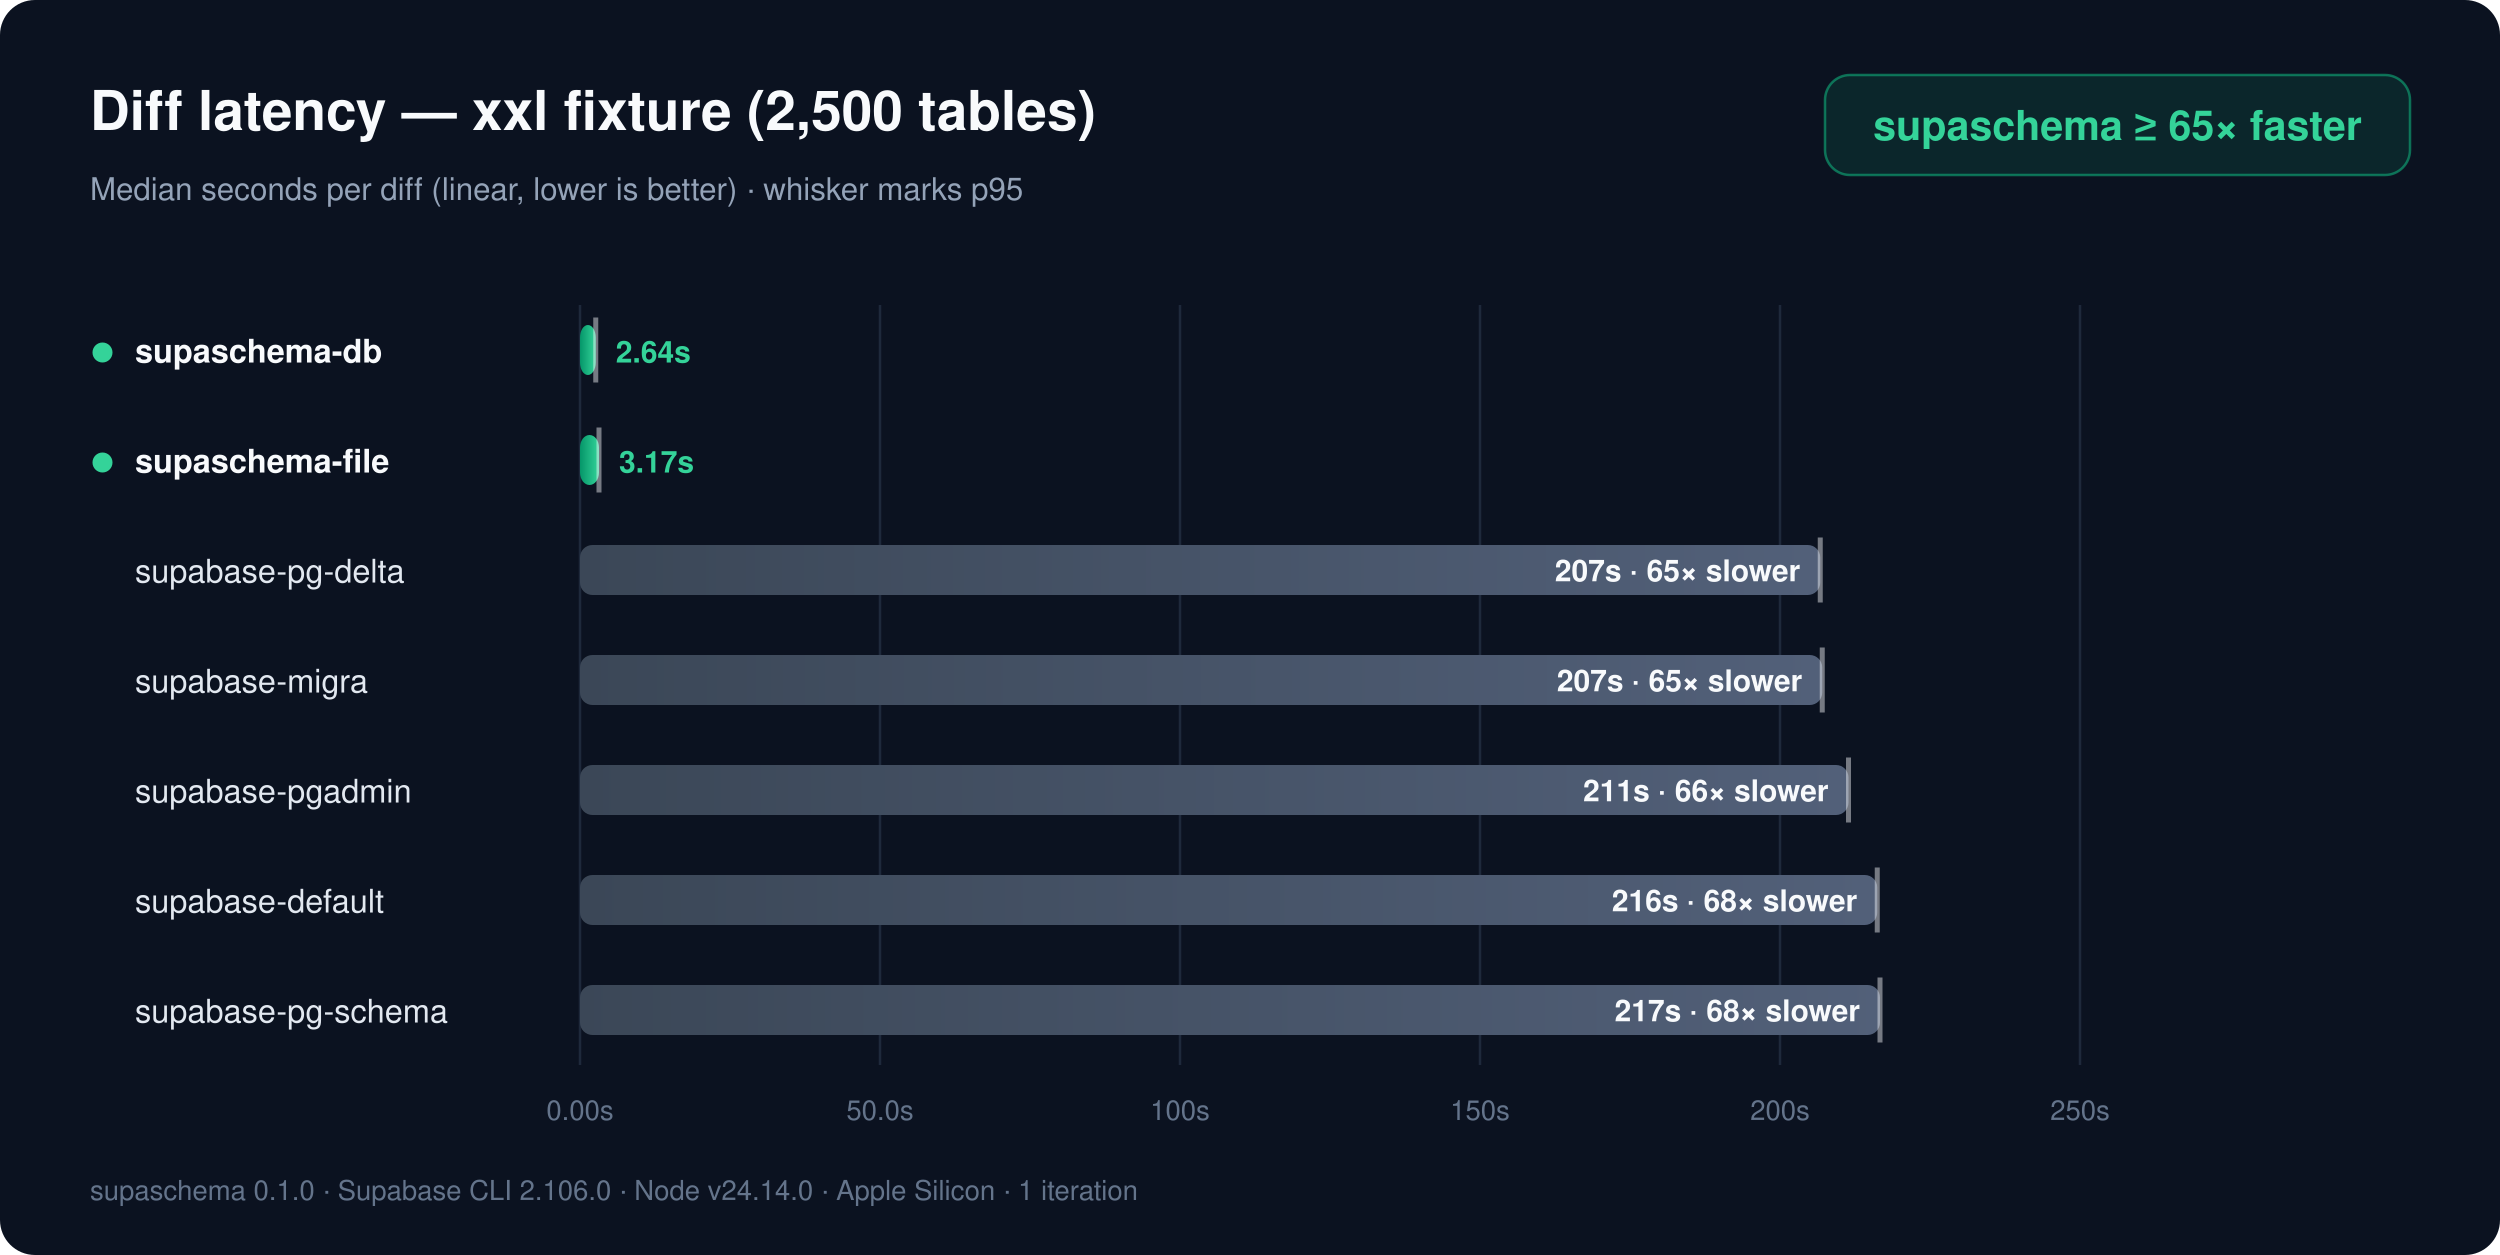
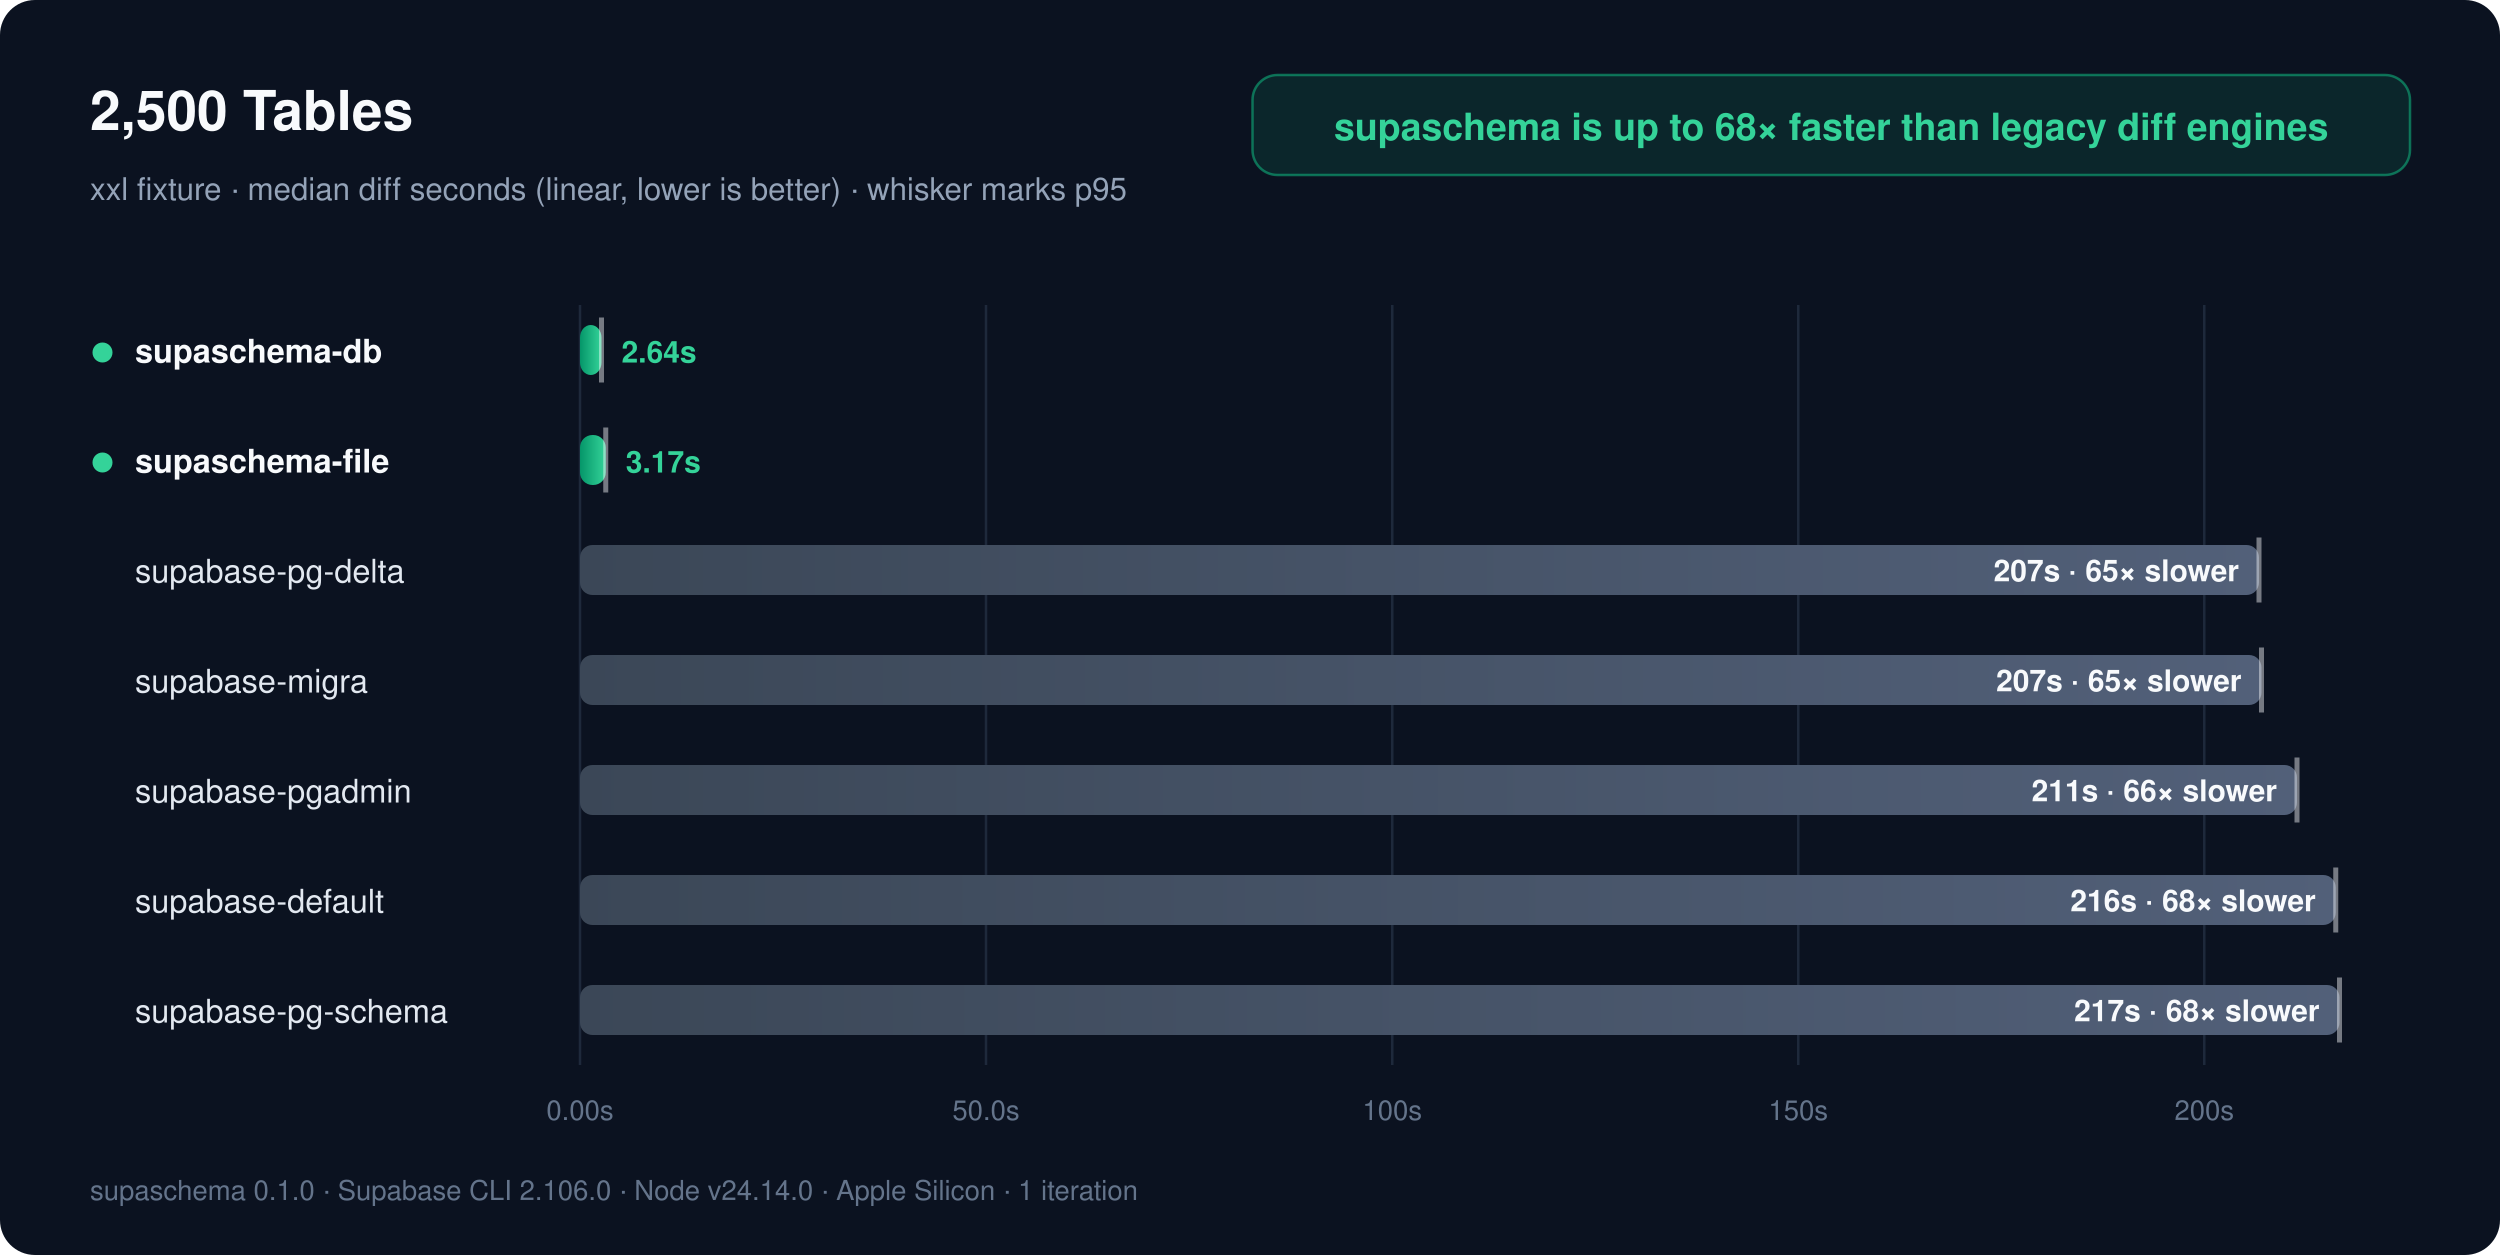
<svg xmlns="http://www.w3.org/2000/svg" width="1000" height="502" viewBox="0 0 1000 502" role="img">
  <defs>
    <linearGradient id="supaGradient" x1="0" y1="0" x2="1" y2="0">
      <stop offset="0%" stop-color="#059669" />
      <stop offset="100%" stop-color="#34d399" />
    </linearGradient>
    <linearGradient id="slateGradient" x1="0" y1="0" x2="1" y2="0">
      <stop offset="0%" stop-color="#3b4757" />
      <stop offset="100%" stop-color="#526079" />
    </linearGradient>
  </defs>
  <rect width="100%" height="100%" rx="14" fill="#0b1220" />
-   <text x="36.0" y="52.0" fill="#f8fafc" font-family="ui-sans-serif, system-ui, 'Segoe UI', Helvetica, Arial, sans-serif" font-size="22" font-weight="700">Diff latency — xxl fixture (2,500 tables)</text>
-   <text x="36.0" y="80.0" fill="#94a3b8" font-family="ui-sans-serif, system-ui, 'Segoe UI', Helvetica, Arial, sans-serif" font-size="12.5" font-weight="400">Median seconds per diff (linear, lower is better) · whisker marks p95</text>
-   <rect x="730" y="30" width="234" height="40" rx="10" fill="rgba(16,185,129,0.12)" stroke="#10b981" stroke-opacity="0.55" />
-   <text x="847.0" y="56.0" fill="#34d399" font-family="ui-sans-serif, system-ui, 'Segoe UI', Helvetica, Arial, sans-serif" font-size="16.5" font-weight="700" text-anchor="middle">supaschema ≥ 65× faster</text>
+   <text x="36.0" y="52.0" fill="#f8fafc" font-family="ui-sans-serif, system-ui, 'Segoe UI', Helvetica, Arial, sans-serif" font-size="22" font-weight="700">2,500 Tables</text>
+   <text x="36.0" y="80.0" fill="#94a3b8" font-family="ui-sans-serif, system-ui, 'Segoe UI', Helvetica, Arial, sans-serif" font-size="12.5" font-weight="400">xxl fixture · median diff seconds (linear, lower is better) · whisker marks p95</text>
+   <rect x="501" y="30" width="463" height="40" rx="10" fill="rgba(16,185,129,0.12)" stroke="#10b981" stroke-opacity="0.55" />
+   <text x="732.5" y="56.0" fill="#34d399" font-family="ui-sans-serif, system-ui, 'Segoe UI', Helvetica, Arial, sans-serif" font-size="15" font-weight="700" text-anchor="middle">supaschema is up to 68× faster than legacy diff engines</text>
  <line x1="232.0" y1="122" x2="232.0" y2="426" stroke="#1e293b" stroke-width="1" />
  <text x="232.0" y="448.0" fill="#64748b" font-family="ui-sans-serif, system-ui, 'Segoe UI', Helvetica, Arial, sans-serif" font-size="11" font-weight="400" text-anchor="middle">0.00s</text>
-   <line x1="352.0" y1="122" x2="352.0" y2="426" stroke="#1e293b" stroke-width="1" />
-   <text x="352.0" y="448.0" fill="#64748b" font-family="ui-sans-serif, system-ui, 'Segoe UI', Helvetica, Arial, sans-serif" font-size="11" font-weight="400" text-anchor="middle">50.0s</text>
-   <line x1="472.0" y1="122" x2="472.0" y2="426" stroke="#1e293b" stroke-width="1" />
-   <text x="472.0" y="448.0" fill="#64748b" font-family="ui-sans-serif, system-ui, 'Segoe UI', Helvetica, Arial, sans-serif" font-size="11" font-weight="400" text-anchor="middle">100s</text>
-   <line x1="592.0" y1="122" x2="592.0" y2="426" stroke="#1e293b" stroke-width="1" />
-   <text x="592.0" y="448.0" fill="#64748b" font-family="ui-sans-serif, system-ui, 'Segoe UI', Helvetica, Arial, sans-serif" font-size="11" font-weight="400" text-anchor="middle">150s</text>
-   <line x1="712.0" y1="122" x2="712.0" y2="426" stroke="#1e293b" stroke-width="1" />
-   <text x="712.0" y="448.0" fill="#64748b" font-family="ui-sans-serif, system-ui, 'Segoe UI', Helvetica, Arial, sans-serif" font-size="11" font-weight="400" text-anchor="middle">200s</text>
-   <line x1="832.0" y1="122" x2="832.0" y2="426" stroke="#1e293b" stroke-width="1" />
-   <text x="832.0" y="448.0" fill="#64748b" font-family="ui-sans-serif, system-ui, 'Segoe UI', Helvetica, Arial, sans-serif" font-size="11" font-weight="400" text-anchor="middle">250s</text>
+   <line x1="394.4" y1="122" x2="394.4" y2="426" stroke="#1e293b" stroke-width="1" />
+   <text x="394.4" y="448.0" fill="#64748b" font-family="ui-sans-serif, system-ui, 'Segoe UI', Helvetica, Arial, sans-serif" font-size="11" font-weight="400" text-anchor="middle">50.0s</text>
+   <line x1="556.9" y1="122" x2="556.9" y2="426" stroke="#1e293b" stroke-width="1" />
+   <text x="556.9" y="448.0" fill="#64748b" font-family="ui-sans-serif, system-ui, 'Segoe UI', Helvetica, Arial, sans-serif" font-size="11" font-weight="400" text-anchor="middle">100s</text>
+   <line x1="719.3" y1="122" x2="719.3" y2="426" stroke="#1e293b" stroke-width="1" />
+   <text x="719.3" y="448.0" fill="#64748b" font-family="ui-sans-serif, system-ui, 'Segoe UI', Helvetica, Arial, sans-serif" font-size="11" font-weight="400" text-anchor="middle">150s</text>
+   <line x1="881.7" y1="122" x2="881.7" y2="426" stroke="#1e293b" stroke-width="1" />
+   <text x="881.7" y="448.0" fill="#64748b" font-family="ui-sans-serif, system-ui, 'Segoe UI', Helvetica, Arial, sans-serif" font-size="11" font-weight="400" text-anchor="middle">200s</text>
  <circle cx="41" cy="141" r="4" fill="#34d399" />
  <text x="54.0" y="145.0" fill="#f8fafc" font-family="ui-sans-serif, system-ui, 'Segoe UI', Helvetica, Arial, sans-serif" font-size="13" font-weight="650">supaschema-db</text>
-   <rect x="232" y="130" width="6.3" height="20" rx="5" fill="url(#supaGradient)" />
-   <line x1="238.3" y1="127" x2="238.3" y2="153" stroke="#f8fafc" stroke-opacity="0.45" stroke-width="2" />
-   <text x="246.3" y="145.0" fill="#34d399" font-family="ui-sans-serif, system-ui, 'Segoe UI', Helvetica, Arial, sans-serif" font-size="12" font-weight="700">2.64s</text>
+   <rect x="232" y="130" width="8.6" height="20" rx="5" fill="url(#supaGradient)" />
+   <line x1="240.6" y1="140" x2="240.6" y2="140" stroke="#f8fafc" stroke-opacity="0.18" stroke-width="1.5" />
+   <line x1="240.6" y1="127" x2="240.6" y2="153" stroke="#f8fafc" stroke-opacity="0.45" stroke-width="2" />
+   <text x="248.6" y="145.0" fill="#34d399" font-family="ui-sans-serif, system-ui, 'Segoe UI', Helvetica, Arial, sans-serif" font-size="12" font-weight="700">2.64s</text>
  <circle cx="41" cy="185" r="4" fill="#34d399" />
  <text x="54.0" y="189.0" fill="#f8fafc" font-family="ui-sans-serif, system-ui, 'Segoe UI', Helvetica, Arial, sans-serif" font-size="13" font-weight="650">supaschema-file</text>
-   <rect x="232" y="174" width="7.6" height="20" rx="5" fill="url(#supaGradient)" />
-   <line x1="239.6" y1="171" x2="239.6" y2="197" stroke="#f8fafc" stroke-opacity="0.45" stroke-width="2" />
-   <text x="247.6" y="189.0" fill="#34d399" font-family="ui-sans-serif, system-ui, 'Segoe UI', Helvetica, Arial, sans-serif" font-size="12" font-weight="700">3.17s</text>
+   <rect x="232" y="174" width="10.3" height="20" rx="5" fill="url(#supaGradient)" />
+   <line x1="242.3" y1="184" x2="242.3" y2="184" stroke="#f8fafc" stroke-opacity="0.18" stroke-width="1.5" />
+   <line x1="242.3" y1="171" x2="242.3" y2="197" stroke="#f8fafc" stroke-opacity="0.45" stroke-width="2" />
+   <text x="250.3" y="189.0" fill="#34d399" font-family="ui-sans-serif, system-ui, 'Segoe UI', Helvetica, Arial, sans-serif" font-size="12" font-weight="700">3.17s</text>
  <text x="54.0" y="233.0" fill="#e2e8f0" font-family="ui-sans-serif, system-ui, 'Segoe UI', Helvetica, Arial, sans-serif" font-size="13" font-weight="450">supabase-pg-delta</text>
-   <rect x="232" y="218" width="496.1" height="20" rx="5" fill="url(#slateGradient)" />
-   <line x1="728.1" y1="215" x2="728.1" y2="241" stroke="#f8fafc" stroke-opacity="0.45" stroke-width="2" />
-   <text x="720.1" y="232.5" fill="#f8fafc" font-family="ui-sans-serif, system-ui, 'Segoe UI', Helvetica, Arial, sans-serif" font-size="12" font-weight="600" text-anchor="end">207s · 65× slower</text>
+   <rect x="232" y="218" width="671.6" height="20" rx="5" fill="url(#slateGradient)" />
+   <line x1="903.6" y1="228" x2="903.6" y2="228" stroke="#f8fafc" stroke-opacity="0.18" stroke-width="1.5" />
+   <line x1="903.6" y1="215" x2="903.6" y2="241" stroke="#f8fafc" stroke-opacity="0.45" stroke-width="2" />
+   <text x="895.6" y="232.5" fill="#f8fafc" font-family="ui-sans-serif, system-ui, 'Segoe UI', Helvetica, Arial, sans-serif" font-size="12" font-weight="600" text-anchor="end">207s · 65× slower</text>
  <text x="54.0" y="277.0" fill="#e2e8f0" font-family="ui-sans-serif, system-ui, 'Segoe UI', Helvetica, Arial, sans-serif" font-size="13" font-weight="450">supabase-migra</text>
-   <rect x="232" y="262" width="496.9" height="20" rx="5" fill="url(#slateGradient)" />
-   <line x1="728.9" y1="259" x2="728.9" y2="285" stroke="#f8fafc" stroke-opacity="0.45" stroke-width="2" />
-   <text x="720.9" y="276.5" fill="#f8fafc" font-family="ui-sans-serif, system-ui, 'Segoe UI', Helvetica, Arial, sans-serif" font-size="12" font-weight="600" text-anchor="end">207s · 65× slower</text>
+   <rect x="232" y="262" width="672.6" height="20" rx="5" fill="url(#slateGradient)" />
+   <line x1="904.6" y1="272" x2="904.6" y2="272" stroke="#f8fafc" stroke-opacity="0.18" stroke-width="1.5" />
+   <line x1="904.6" y1="259" x2="904.6" y2="285" stroke="#f8fafc" stroke-opacity="0.45" stroke-width="2" />
+   <text x="896.6" y="276.5" fill="#f8fafc" font-family="ui-sans-serif, system-ui, 'Segoe UI', Helvetica, Arial, sans-serif" font-size="12" font-weight="600" text-anchor="end">207s · 65× slower</text>
  <text x="54.0" y="321.0" fill="#e2e8f0" font-family="ui-sans-serif, system-ui, 'Segoe UI', Helvetica, Arial, sans-serif" font-size="13" font-weight="450">supabase-pgadmin</text>
-   <rect x="232" y="306" width="507.4" height="20" rx="5" fill="url(#slateGradient)" />
-   <line x1="739.4" y1="303" x2="739.4" y2="329" stroke="#f8fafc" stroke-opacity="0.45" stroke-width="2" />
-   <text x="731.4" y="320.5" fill="#f8fafc" font-family="ui-sans-serif, system-ui, 'Segoe UI', Helvetica, Arial, sans-serif" font-size="12" font-weight="600" text-anchor="end">211s · 66× slower</text>
+   <rect x="232" y="306" width="686.8" height="20" rx="5" fill="url(#slateGradient)" />
+   <line x1="918.8" y1="316" x2="918.8" y2="316" stroke="#f8fafc" stroke-opacity="0.18" stroke-width="1.5" />
+   <line x1="918.8" y1="303" x2="918.8" y2="329" stroke="#f8fafc" stroke-opacity="0.45" stroke-width="2" />
+   <text x="910.8" y="320.5" fill="#f8fafc" font-family="ui-sans-serif, system-ui, 'Segoe UI', Helvetica, Arial, sans-serif" font-size="12" font-weight="600" text-anchor="end">211s · 66× slower</text>
  <text x="54.0" y="365.0" fill="#e2e8f0" font-family="ui-sans-serif, system-ui, 'Segoe UI', Helvetica, Arial, sans-serif" font-size="13" font-weight="450">supabase-default</text>
-   <rect x="232" y="350" width="518.9" height="20" rx="5" fill="url(#slateGradient)" />
-   <line x1="750.9" y1="347" x2="750.9" y2="373" stroke="#f8fafc" stroke-opacity="0.45" stroke-width="2" />
-   <text x="742.9" y="364.5" fill="#f8fafc" font-family="ui-sans-serif, system-ui, 'Segoe UI', Helvetica, Arial, sans-serif" font-size="12" font-weight="600" text-anchor="end">216s · 68× slower</text>
+   <rect x="232" y="350" width="702.3" height="20" rx="5" fill="url(#slateGradient)" />
+   <line x1="934.3" y1="360" x2="934.3" y2="360" stroke="#f8fafc" stroke-opacity="0.18" stroke-width="1.5" />
+   <line x1="934.3" y1="347" x2="934.3" y2="373" stroke="#f8fafc" stroke-opacity="0.45" stroke-width="2" />
+   <text x="926.3" y="364.5" fill="#f8fafc" font-family="ui-sans-serif, system-ui, 'Segoe UI', Helvetica, Arial, sans-serif" font-size="12" font-weight="600" text-anchor="end">216s · 68× slower</text>
  <text x="54.0" y="409.0" fill="#e2e8f0" font-family="ui-sans-serif, system-ui, 'Segoe UI', Helvetica, Arial, sans-serif" font-size="13" font-weight="450">supabase-pg-schema</text>
-   <rect x="232" y="394" width="520.0" height="20" rx="5" fill="url(#slateGradient)" />
-   <line x1="752.0" y1="391" x2="752.0" y2="417" stroke="#f8fafc" stroke-opacity="0.45" stroke-width="2" />
-   <text x="744.0" y="408.5" fill="#f8fafc" font-family="ui-sans-serif, system-ui, 'Segoe UI', Helvetica, Arial, sans-serif" font-size="12" font-weight="600" text-anchor="end">217s · 68× slower</text>
+   <rect x="232" y="394" width="703.8" height="20" rx="5" fill="url(#slateGradient)" />
+   <line x1="935.8" y1="404" x2="935.8" y2="404" stroke="#f8fafc" stroke-opacity="0.18" stroke-width="1.5" />
+   <line x1="935.8" y1="391" x2="935.8" y2="417" stroke="#f8fafc" stroke-opacity="0.45" stroke-width="2" />
+   <text x="927.8" y="408.5" fill="#f8fafc" font-family="ui-sans-serif, system-ui, 'Segoe UI', Helvetica, Arial, sans-serif" font-size="12" font-weight="600" text-anchor="end">217s · 68× slower</text>
  <text x="36.0" y="480.0" fill="#64748b" font-family="ui-sans-serif, system-ui, 'Segoe UI', Helvetica, Arial, sans-serif" font-size="11" font-weight="400">supaschema 0.1.0  ·  Supabase CLI 2.106.0  ·  Node v24.14.0  ·  Apple Silicon  ·  1 iteration</text>
</svg>
